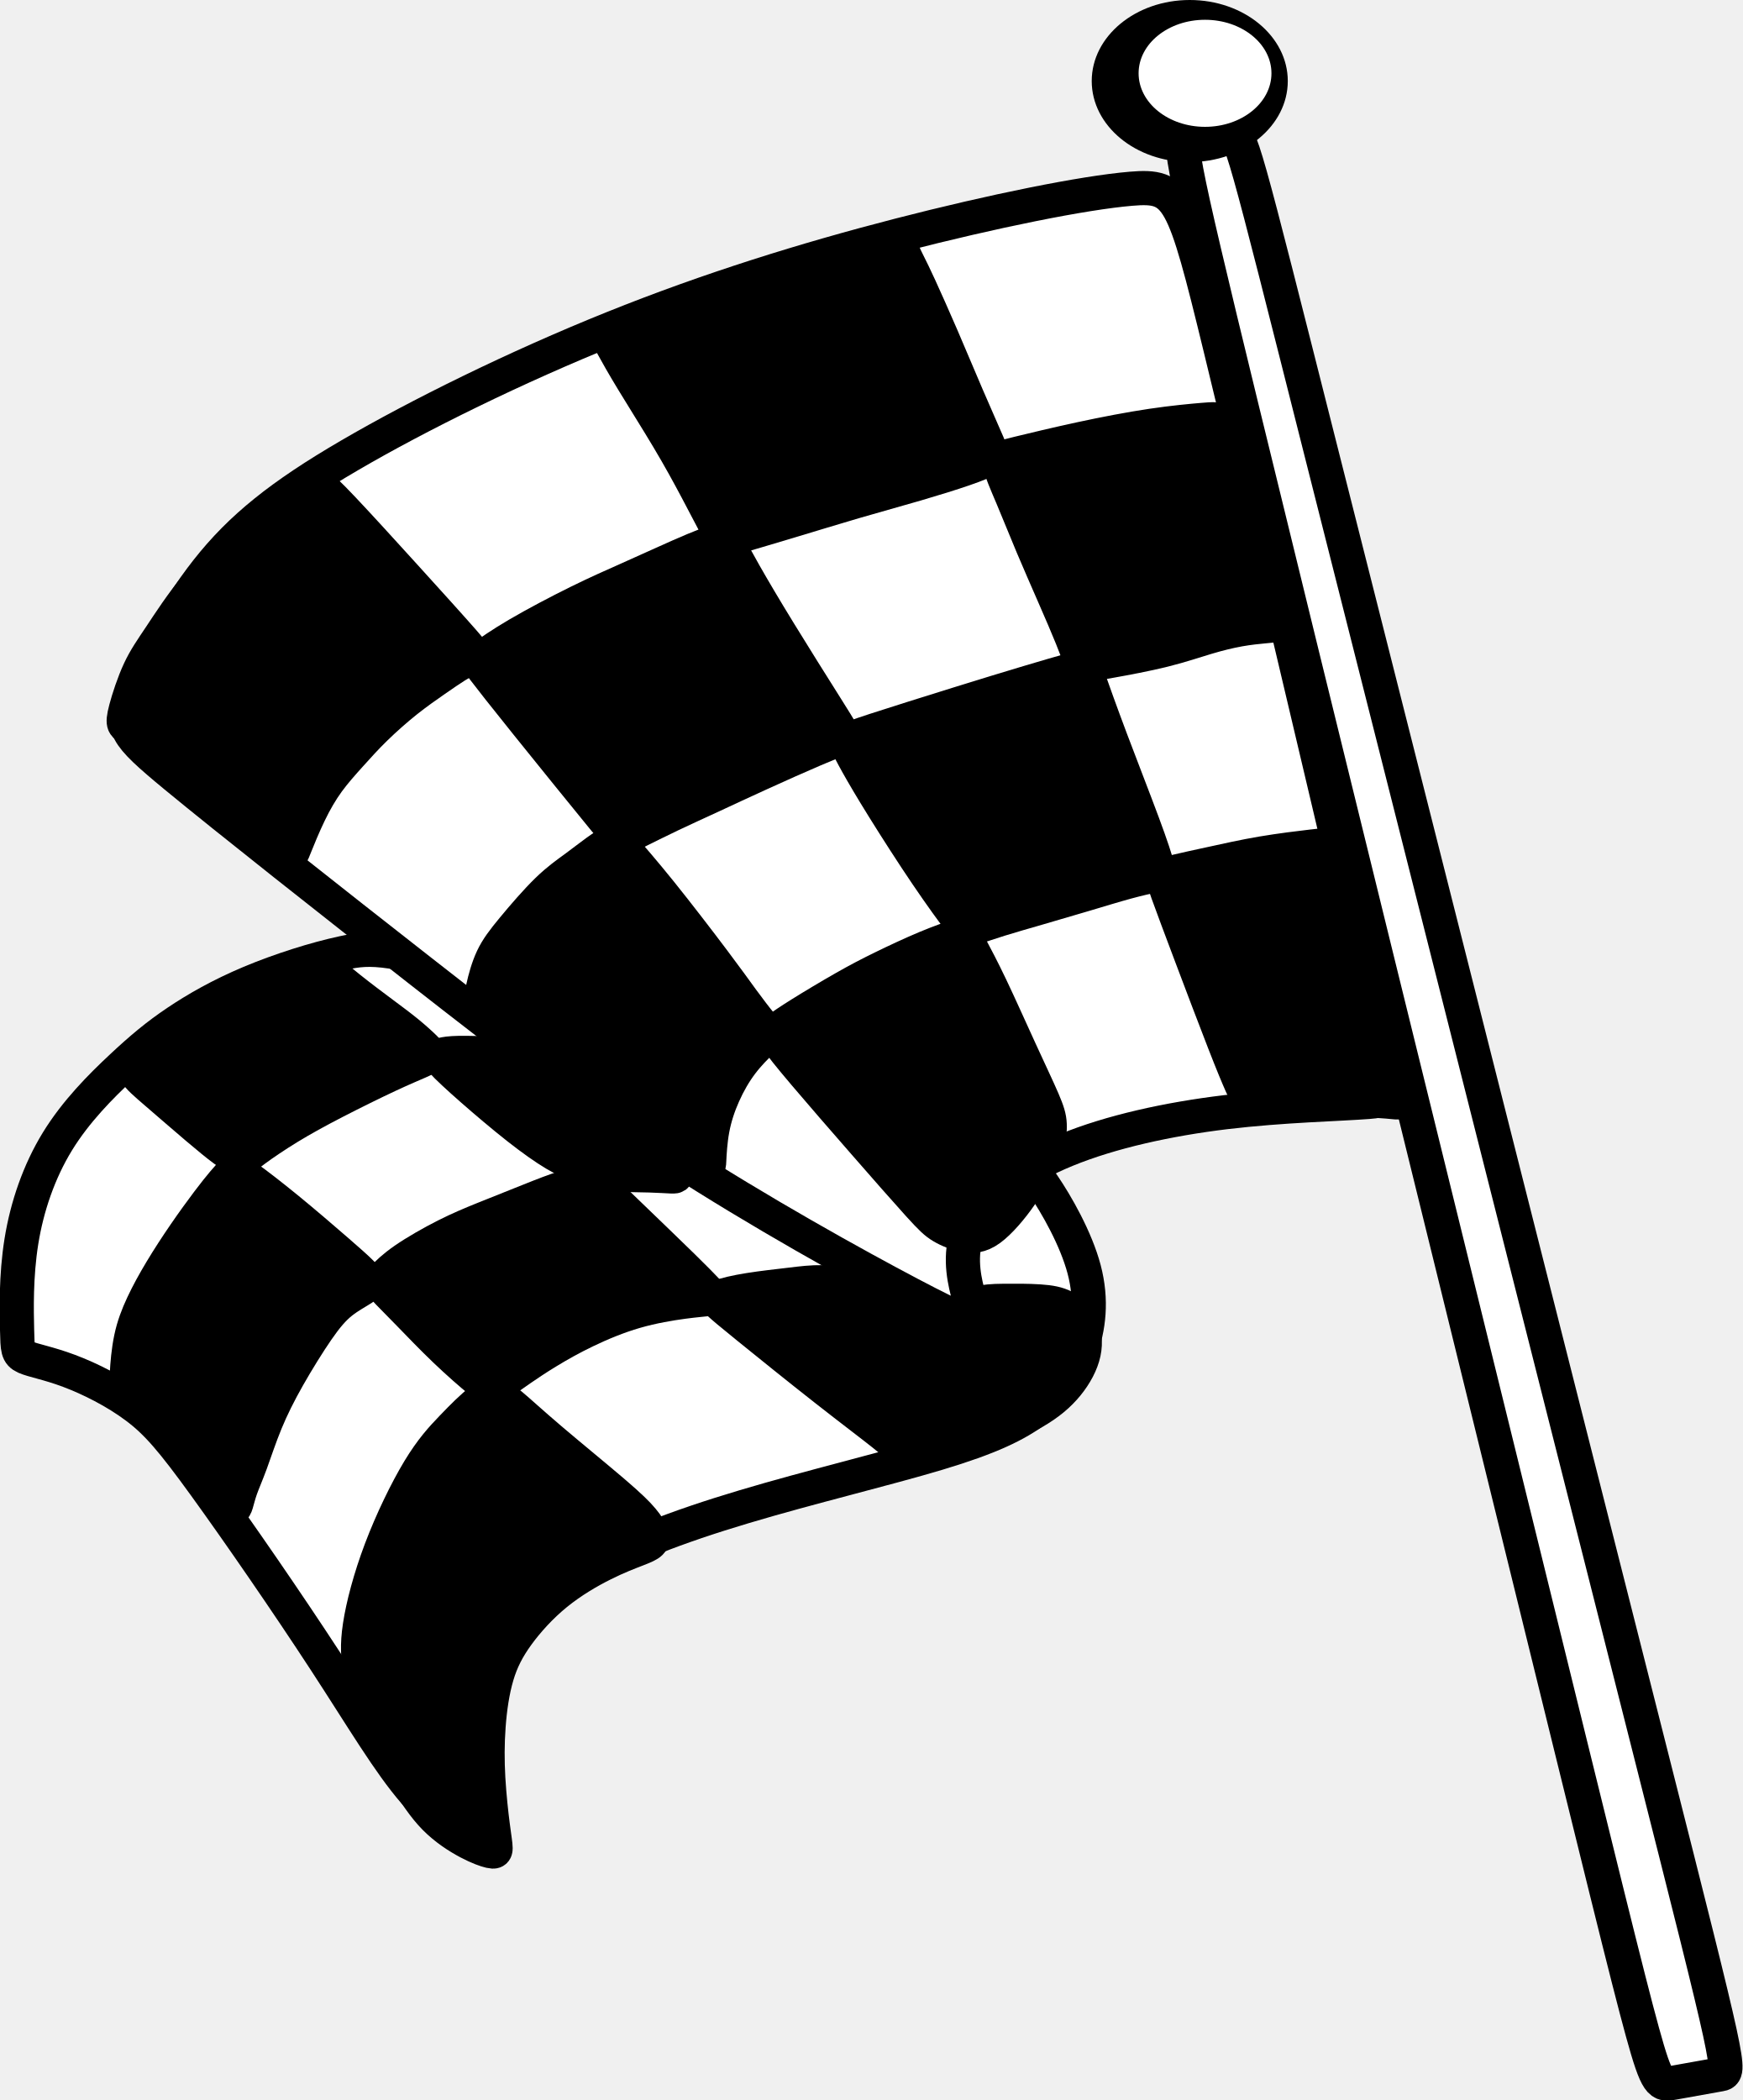
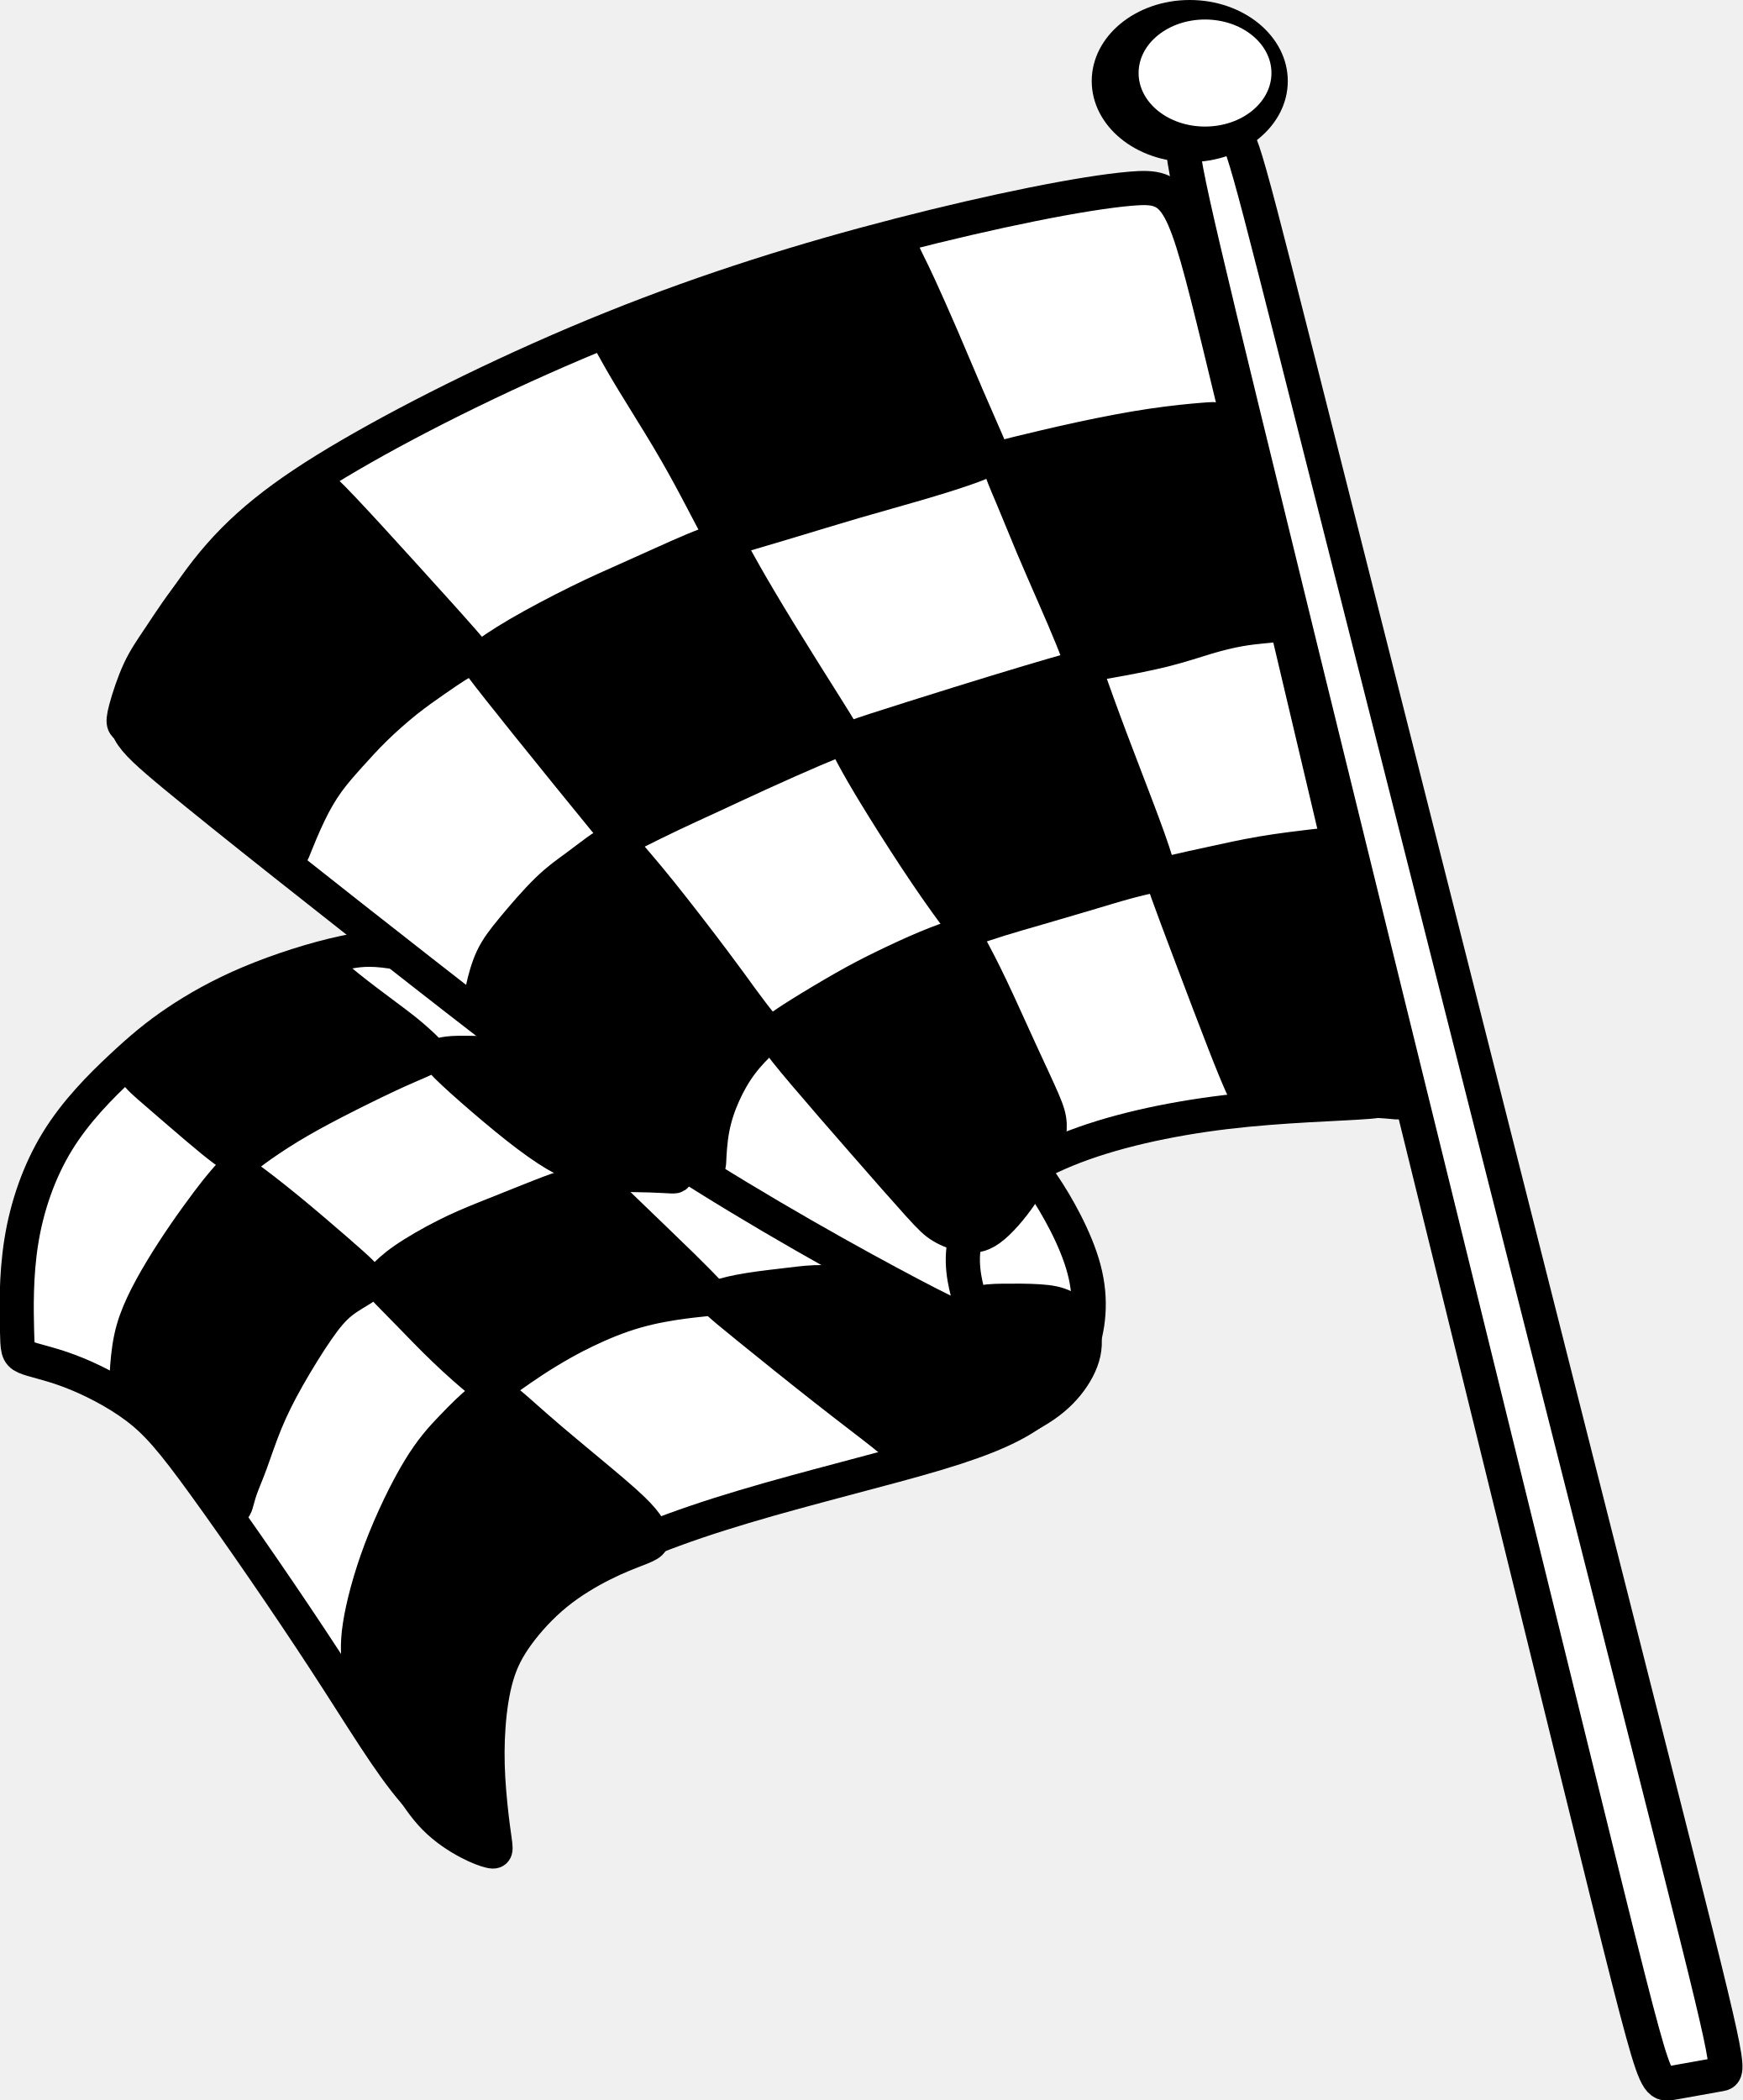
<svg xmlns="http://www.w3.org/2000/svg" version="1.1" baseProfile="full" width="50.997" height="61.456" viewBox="0 0 51.00 61.46" enable-background="new 0 0 51.00 61.46" xml:space="preserve">
  <g>
    <g>
-       <path fill="#FFFFFF" fill-opacity="1" stroke-linejoin="round" stroke="#000000" stroke-opacity="1" d="M 30.533,34.685C 30.911,35.239 31.49,36.245 31.729,37.151C 31.968,38.057 31.867,38.862 31.616,39.542C 31.364,40.221 30.961,40.775 30.357,41.24C 29.753,41.706 28.948,42.083 27.438,42.536C 25.928,42.989 23.714,43.518 21.776,44.097C 19.839,44.675 18.178,45.304 16.995,46.034C 15.812,46.764 15.108,47.594 14.667,48.462C 14.227,49.331 14.051,50.237 14.063,51.193C 14.076,52.149 14.277,53.156 14.353,53.659C 14.428,54.162 14.378,54.162 13.988,53.948C 13.598,53.734 12.868,53.307 12.126,52.451C 11.383,51.596 10.629,50.312 9.521,48.613C 8.414,46.915 6.955,44.801 5.998,43.48C 5.042,42.159 4.589,41.63 3.985,41.178C 3.381,40.724 2.626,40.347 2.022,40.121C 1.419,39.894 0.966,39.819 0.739,39.718C 0.513,39.617 0.513,39.492 0.5,38.925C 0.487,38.359 0.462,37.352 0.626,36.333C 0.789,35.314 1.142,34.283 1.683,33.402C 2.224,32.521 2.954,31.791 3.545,31.238C 4.136,30.684 4.589,30.306 5.168,29.916C 5.747,29.526 6.451,29.124 7.319,28.759C 8.188,28.394 9.219,28.067 10.037,27.891C 10.855,27.715 11.459,27.69 14.718,28.721C 17.977,29.753 23.89,31.842 26.935,32.936C 29.98,34.031 30.156,34.132 30.533,34.685 Z " />
-       <path fill="#000000" fill-opacity="1" stroke-linejoin="round" stroke="#000000" stroke-opacity="1" d="M 21.064,37.954C 21.206,37.891 21.533,37.815 21.928,37.752C 22.322,37.689 22.783,37.639 23.136,37.597C 23.488,37.555 23.731,37.522 24.1,37.526C 24.469,37.53 24.964,37.572 25.543,37.715C 26.122,37.857 26.784,38.1 27.233,38.251C 27.682,38.403 27.917,38.461 28.11,38.419C 28.303,38.377 28.454,38.235 28.638,38.159C 28.823,38.084 29.041,38.075 29.36,38.071C 29.678,38.067 30.098,38.067 30.416,38.088C 30.735,38.109 30.953,38.151 31.15,38.251C 31.348,38.352 31.524,38.511 31.633,38.742C 31.742,38.973 31.784,39.275 31.717,39.589C 31.649,39.904 31.473,40.231 31.234,40.525C 30.995,40.818 30.693,41.078 30.249,41.334C 29.804,41.59 29.217,41.841 28.613,42.047C 28.009,42.253 27.388,42.412 27.028,42.483C 26.667,42.555 26.566,42.538 26.449,42.462C 26.331,42.387 26.197,42.253 25.845,41.972C 25.493,41.691 24.922,41.263 24.163,40.667C 23.404,40.072 22.456,39.308 21.898,38.855C 21.34,38.403 21.173,38.26 21.068,38.163C 20.963,38.067 20.921,38.017 21.064,37.954 Z " />
-       <path fill="#000000" fill-opacity="1" stroke-linejoin="round" stroke="#000000" stroke-opacity="1" d="M 17.457,34.674C 17.65,34.804 17.968,35.114 18.451,35.58C 18.933,36.045 19.579,36.666 19.977,37.056C 20.376,37.446 20.527,37.606 20.636,37.719C 20.745,37.832 20.812,37.899 20.841,37.941C 20.871,37.983 20.862,38 20.737,38.017C 20.611,38.033 20.367,38.05 19.99,38.1C 19.613,38.151 19.101,38.235 18.593,38.382C 18.086,38.528 17.583,38.738 17.146,38.948C 16.71,39.157 16.341,39.367 16.031,39.556C 15.72,39.745 15.469,39.912 15.238,40.072C 15.008,40.231 14.798,40.382 14.664,40.478C 14.529,40.575 14.471,40.617 14.408,40.625C 14.345,40.634 14.278,40.608 14.043,40.42C 13.808,40.231 13.405,39.879 13.024,39.514C 12.642,39.149 12.281,38.771 11.996,38.478C 11.711,38.184 11.501,37.975 11.367,37.836C 11.233,37.698 11.174,37.631 11.149,37.58C 11.124,37.53 11.132,37.496 11.229,37.387C 11.325,37.278 11.51,37.094 11.837,36.867C 12.164,36.641 12.634,36.372 13.04,36.167C 13.447,35.962 13.791,35.819 14.144,35.676C 14.496,35.534 14.857,35.391 15.234,35.24C 15.611,35.089 16.006,34.93 16.295,34.829C 16.584,34.728 16.769,34.686 16.891,34.665C 17.012,34.645 17.071,34.645 17.134,34.619C 17.197,34.594 17.264,34.544 17.457,34.674 Z " />
-       <path fill="#000000" fill-opacity="1" stroke-linejoin="round" stroke="#000000" stroke-opacity="1" d="M 12.94,31.063C 13.078,31.222 13.405,31.524 13.816,31.885C 14.227,32.245 14.722,32.665 15.154,33.005C 15.586,33.344 15.955,33.604 16.245,33.776C 16.534,33.948 16.744,34.032 16.928,34.095C 17.113,34.158 17.272,34.2 17.44,34.246C 17.608,34.292 17.784,34.343 18.061,34.368C 18.338,34.393 18.715,34.393 19.013,34.401C 19.311,34.41 19.529,34.426 19.663,34.431C 19.797,34.435 19.847,34.426 19.638,34.217C 19.428,34.007 18.958,33.596 18.317,33.093C 17.675,32.59 16.861,31.994 16.27,31.6C 15.679,31.205 15.309,31.013 15.075,30.92C 14.84,30.828 14.739,30.836 14.462,30.832C 14.185,30.828 13.732,30.811 13.443,30.815C 13.154,30.82 13.028,30.845 12.94,30.866C 12.852,30.887 12.802,30.903 12.94,31.063 Z " />
-       <path fill="#000000" fill-opacity="1" stroke-linejoin="round" stroke="#000000" stroke-opacity="1" d="M 9.61,28.433C 9.74,28.513 9.949,28.697 10.239,28.928C 10.528,29.159 10.897,29.436 11.195,29.658C 11.493,29.88 11.719,30.048 11.929,30.22C 12.139,30.392 12.332,30.568 12.445,30.681C 12.558,30.794 12.592,30.845 12.562,30.895C 12.533,30.945 12.441,30.996 12.26,31.075C 12.08,31.155 11.812,31.264 11.371,31.47C 10.931,31.675 10.319,31.977 9.799,32.245C 9.278,32.514 8.851,32.749 8.452,32.992C 8.054,33.235 7.685,33.487 7.458,33.655C 7.232,33.822 7.148,33.906 7.026,33.898C 6.905,33.889 6.745,33.789 6.552,33.646C 6.359,33.504 6.133,33.319 5.772,33.013C 5.412,32.707 4.917,32.279 4.577,31.985C 4.237,31.692 4.053,31.533 3.986,31.407C 3.918,31.281 3.969,31.189 4.707,30.769C 5.445,30.35 6.871,29.603 7.731,29.163C 8.591,28.723 8.884,28.588 9.065,28.513C 9.245,28.437 9.312,28.421 9.371,28.399C 9.429,28.379 9.48,28.353 9.61,28.433 Z " />
-       <path fill="#000000" fill-opacity="1" stroke-linejoin="round" stroke="#000000" stroke-opacity="1" d="M 3.793,40.759C 3.709,40.617 3.7,40.474 3.713,40.202C 3.726,39.929 3.759,39.526 3.835,39.17C 3.91,38.813 4.028,38.503 4.179,38.18C 4.33,37.857 4.514,37.522 4.724,37.173C 4.933,36.825 5.168,36.465 5.407,36.117C 5.646,35.768 5.89,35.433 6.083,35.177C 6.276,34.921 6.418,34.745 6.531,34.611C 6.645,34.477 6.728,34.384 6.783,34.334C 6.838,34.284 6.863,34.276 6.905,34.28C 6.947,34.284 7.005,34.301 7.253,34.477C 7.5,34.653 7.936,34.988 8.423,35.387C 8.909,35.785 9.446,36.247 9.828,36.578C 10.21,36.909 10.436,37.111 10.57,37.245C 10.704,37.379 10.746,37.446 10.759,37.505C 10.772,37.564 10.755,37.614 10.616,37.706C 10.478,37.798 10.218,37.933 9.987,38.117C 9.757,38.302 9.555,38.536 9.291,38.918C 9.027,39.3 8.7,39.828 8.431,40.302C 8.163,40.776 7.953,41.196 7.777,41.623C 7.601,42.051 7.458,42.487 7.337,42.819C 7.215,43.15 7.114,43.377 7.047,43.565C 6.98,43.754 6.947,43.905 6.917,44.001C 6.888,44.098 6.863,44.14 6.825,44.148C 6.787,44.157 6.737,44.132 6.481,43.838C 6.225,43.544 5.764,42.982 5.349,42.496C 4.933,42.009 4.564,41.598 4.3,41.321C 4.036,41.045 3.877,40.902 3.793,40.759 Z " />
-       <path fill="#000000" fill-opacity="1" stroke-linejoin="round" stroke="#000000" stroke-opacity="1" d="M 14.345,54.176C 14.219,54.147 14.001,54.071 13.707,53.916C 13.414,53.761 13.045,53.526 12.726,53.203C 12.407,52.88 12.139,52.469 11.824,51.957C 11.51,51.446 11.149,50.834 10.922,50.301C 10.696,49.768 10.604,49.315 10.541,48.913C 10.478,48.51 10.444,48.158 10.533,47.579C 10.621,47 10.83,46.195 11.149,45.352C 11.468,44.509 11.896,43.628 12.26,43.024C 12.625,42.42 12.927,42.093 13.229,41.779C 13.531,41.464 13.833,41.162 14.047,41.003C 14.261,40.843 14.387,40.827 14.504,40.847C 14.622,40.868 14.731,40.927 14.961,41.12C 15.192,41.313 15.544,41.64 16.11,42.122C 16.677,42.605 17.457,43.242 17.952,43.666C 18.447,44.09 18.656,44.299 18.803,44.475C 18.95,44.651 19.034,44.794 19.072,44.903C 19.109,45.012 19.101,45.088 19.038,45.151C 18.975,45.214 18.858,45.264 18.631,45.352C 18.405,45.44 18.069,45.566 17.65,45.776C 17.23,45.985 16.727,46.279 16.278,46.644C 15.83,47.008 15.435,47.445 15.146,47.843C 14.857,48.242 14.672,48.602 14.542,49.043C 14.412,49.483 14.336,50.003 14.299,50.515C 14.261,51.026 14.261,51.53 14.29,52.045C 14.32,52.561 14.378,53.09 14.425,53.446C 14.471,53.803 14.504,53.987 14.504,54.088C 14.504,54.189 14.471,54.205 14.345,54.176 Z " />
+       <path fill="#FFFFFF" fill-opacity="1" stroke-linejoin="round" stroke="#000000" stroke-opacity="1" d="M 30.532,34.683C 30.909,35.237 31.488,36.243 31.727,37.149C 31.966,38.055 31.865,38.861 31.614,39.54C 31.362,40.219 30.959,40.773 30.355,41.238C 29.751,41.704 28.946,42.081 27.436,42.534C 25.926,42.987 23.712,43.516 21.774,44.095C 19.837,44.673 18.176,45.303 16.993,46.032C 15.81,46.762 15.106,47.592 14.665,48.461C 14.225,49.329 14.049,50.235 14.062,51.191C 14.074,52.147 14.275,53.154 14.351,53.657C 14.426,54.16 14.376,54.16 13.986,53.946C 13.596,53.733 12.866,53.305 12.124,52.449C 11.382,51.594 10.627,50.31 9.519,48.612C 8.412,46.913 6.953,44.799 5.996,43.478C 5.04,42.157 4.587,41.629 3.983,41.175C 3.379,40.722 2.624,40.345 2.02,40.119C 1.416,39.892 0.963,39.817 0.737,39.716C 0.511,39.615 0.511,39.49 0.498,38.923C 0.485,38.357 0.46,37.351 0.624,36.331C 0.787,35.312 1.14,34.281 1.681,33.4C 2.222,32.519 2.951,31.789 3.543,31.236C 4.134,30.682 4.587,30.305 5.166,29.914C 5.745,29.524 6.449,29.122 7.317,28.757C 8.186,28.392 9.217,28.065 10.035,27.889C 10.853,27.713 11.457,27.688 14.716,28.719C 17.974,29.751 23.888,31.84 26.933,32.934C 29.978,34.029 30.154,34.13 30.532,34.683 Z " />
+       <path fill="#000000" fill-opacity="1" stroke-linejoin="round" stroke="#000000" stroke-opacity="1" d="M 21.062,37.952C 21.204,37.889 21.531,37.813 21.926,37.75C 22.32,37.687 22.781,37.637 23.134,37.595C 23.486,37.553 23.729,37.52 24.098,37.524C 24.467,37.528 24.962,37.57 25.541,37.712C 26.12,37.855 26.782,38.099 27.231,38.249C 27.68,38.401 27.915,38.459 28.108,38.417C 28.301,38.375 28.452,38.233 28.636,38.157C 28.821,38.082 29.039,38.073 29.358,38.069C 29.676,38.065 30.096,38.065 30.414,38.086C 30.733,38.107 30.951,38.149 31.148,38.249C 31.346,38.35 31.522,38.509 31.631,38.74C 31.74,38.971 31.782,39.273 31.715,39.587C 31.648,39.902 31.471,40.229 31.232,40.523C 30.993,40.816 30.691,41.076 30.247,41.332C 29.802,41.588 29.215,41.84 28.611,42.045C 28.007,42.251 27.386,42.41 27.026,42.481C 26.665,42.553 26.564,42.536 26.447,42.46C 26.329,42.385 26.195,42.251 25.843,41.97C 25.491,41.689 24.92,41.261 24.161,40.665C 23.402,40.07 22.454,39.306 21.896,38.853C 21.338,38.401 21.171,38.258 21.066,38.161C 20.961,38.065 20.919,38.014 21.062,37.952 Z " />
+       <path fill="#000000" fill-opacity="1" stroke-linejoin="round" stroke="#000000" stroke-opacity="1" d="M 17.455,34.672C 17.648,34.802 17.966,35.112 18.449,35.578C 18.931,36.043 19.577,36.664 19.976,37.054C 20.374,37.444 20.525,37.604 20.634,37.717C 20.743,37.83 20.81,37.897 20.839,37.939C 20.869,37.981 20.86,37.998 20.735,38.014C 20.609,38.031 20.366,38.048 19.988,38.099C 19.61,38.149 19.099,38.233 18.591,38.38C 18.084,38.526 17.581,38.736 17.145,38.946C 16.708,39.155 16.339,39.365 16.029,39.554C 15.719,39.743 15.467,39.91 15.236,40.07C 15.005,40.229 14.796,40.38 14.662,40.476C 14.527,40.573 14.469,40.615 14.406,40.623C 14.343,40.632 14.276,40.607 14.041,40.418C 13.806,40.229 13.403,39.877 13.022,39.512C 12.64,39.147 12.279,38.769 11.994,38.476C 11.709,38.182 11.499,37.973 11.365,37.834C 11.231,37.696 11.172,37.629 11.147,37.578C 11.122,37.528 11.13,37.495 11.227,37.385C 11.323,37.276 11.508,37.092 11.835,36.865C 12.162,36.639 12.632,36.37 13.039,36.165C 13.445,35.96 13.789,35.817 14.142,35.674C 14.494,35.532 14.854,35.389 15.232,35.238C 15.609,35.087 16.004,34.928 16.293,34.827C 16.582,34.726 16.767,34.684 16.889,34.663C 17.01,34.642 17.069,34.642 17.132,34.617C 17.195,34.592 17.262,34.542 17.455,34.672 Z " />
+       <path fill="#000000" fill-opacity="1" stroke-linejoin="round" stroke="#000000" stroke-opacity="1" d="M 12.938,31.061C 13.076,31.22 13.403,31.522 13.814,31.883C 14.225,32.243 14.72,32.663 15.152,33.003C 15.584,33.342 15.953,33.602 16.243,33.774C 16.532,33.946 16.742,34.03 16.926,34.093C 17.111,34.156 17.27,34.198 17.438,34.244C 17.606,34.29 17.782,34.341 18.059,34.366C 18.336,34.391 18.713,34.391 19.011,34.399C 19.309,34.408 19.527,34.424 19.661,34.429C 19.795,34.433 19.845,34.424 19.636,34.215C 19.426,34.005 18.956,33.594 18.315,33.091C 17.673,32.587 16.859,31.992 16.268,31.598C 15.677,31.203 15.307,31.011 15.073,30.918C 14.838,30.826 14.737,30.834 14.46,30.83C 14.184,30.826 13.73,30.809 13.441,30.813C 13.152,30.817 13.026,30.843 12.938,30.864C 12.85,30.885 12.799,30.901 12.938,31.061 Z " />
+       <path fill="#000000" fill-opacity="1" stroke-linejoin="round" stroke="#000000" stroke-opacity="1" d="M 9.608,28.431C 9.738,28.511 9.947,28.695 10.237,28.926C 10.526,29.157 10.895,29.433 11.193,29.656C 11.491,29.878 11.717,30.046 11.927,30.218C 12.137,30.39 12.33,30.566 12.443,30.679C 12.556,30.792 12.59,30.843 12.56,30.893C 12.531,30.944 12.439,30.994 12.258,31.073C 12.078,31.153 11.81,31.262 11.369,31.468C 10.929,31.673 10.317,31.975 9.797,32.243C 9.276,32.512 8.849,32.747 8.45,32.99C 8.052,33.233 7.683,33.485 7.456,33.653C 7.23,33.821 7.146,33.904 7.024,33.896C 6.903,33.888 6.743,33.787 6.55,33.644C 6.357,33.502 6.131,33.317 5.77,33.011C 5.41,32.705 4.915,32.277 4.575,31.983C 4.235,31.69 4.051,31.531 3.984,31.405C 3.916,31.279 3.967,31.187 4.705,30.767C 5.443,30.348 6.869,29.601 7.729,29.161C 8.589,28.721 8.882,28.586 9.063,28.511C 9.243,28.435 9.31,28.419 9.369,28.398C 9.427,28.377 9.478,28.351 9.608,28.431 Z " />
+       <path fill="#000000" fill-opacity="1" stroke-linejoin="round" stroke="#000000" stroke-opacity="1" d="M 3.791,40.757C 3.707,40.615 3.698,40.472 3.711,40.2C 3.724,39.927 3.757,39.524 3.833,39.168C 3.908,38.811 4.026,38.501 4.176,38.178C 4.327,37.855 4.512,37.52 4.722,37.172C 4.931,36.823 5.166,36.463 5.405,36.115C 5.644,35.767 5.888,35.431 6.081,35.175C 6.273,34.919 6.416,34.743 6.529,34.609C 6.643,34.475 6.726,34.382 6.781,34.332C 6.835,34.282 6.861,34.274 6.903,34.278C 6.945,34.282 7.003,34.299 7.251,34.475C 7.498,34.651 7.934,34.986 8.421,35.385C 8.907,35.783 9.444,36.245 9.826,36.576C 10.207,36.907 10.434,37.109 10.568,37.243C 10.702,37.377 10.744,37.444 10.757,37.503C 10.77,37.562 10.753,37.612 10.614,37.704C 10.476,37.797 10.216,37.931 9.985,38.115C 9.755,38.3 9.553,38.535 9.289,38.916C 9.025,39.298 8.698,39.826 8.429,40.3C 8.161,40.774 7.951,41.194 7.775,41.621C 7.599,42.049 7.456,42.486 7.335,42.817C 7.213,43.148 7.112,43.375 7.045,43.563C 6.978,43.752 6.945,43.903 6.915,43.999C 6.886,44.096 6.861,44.138 6.823,44.146C 6.785,44.155 6.735,44.13 6.479,43.836C 6.223,43.542 5.762,42.98 5.347,42.494C 4.931,42.007 4.562,41.596 4.298,41.319C 4.034,41.043 3.875,40.9 3.791,40.757 Z " />
+       <path fill="#000000" fill-opacity="1" stroke-linejoin="round" stroke="#000000" stroke-opacity="1" d="M 14.343,54.174C 14.217,54.145 13.999,54.069 13.705,53.914C 13.412,53.759 13.043,53.524 12.724,53.201C 12.405,52.878 12.137,52.467 11.822,51.956C 11.508,51.444 11.147,50.832 10.921,50.299C 10.694,49.766 10.602,49.313 10.539,48.911C 10.476,48.508 10.442,48.156 10.53,47.577C 10.619,46.998 10.828,46.193 11.147,45.35C 11.466,44.507 11.893,43.626 12.258,43.022C 12.623,42.418 12.925,42.091 13.227,41.777C 13.529,41.462 13.831,41.16 14.045,41.001C 14.259,40.841 14.385,40.825 14.502,40.846C 14.62,40.867 14.729,40.925 14.959,41.118C 15.19,41.311 15.542,41.638 16.108,42.12C 16.675,42.603 17.455,43.24 17.95,43.664C 18.445,44.087 18.654,44.297 18.801,44.473C 18.948,44.65 19.032,44.792 19.07,44.901C 19.107,45.01 19.099,45.086 19.036,45.149C 18.973,45.212 18.856,45.262 18.629,45.35C 18.403,45.438 18.067,45.564 17.648,45.774C 17.228,45.983 16.725,46.277 16.276,46.642C 15.828,47.007 15.433,47.443 15.144,47.841C 14.854,48.24 14.67,48.6 14.54,49.041C 14.41,49.481 14.334,50.001 14.297,50.513C 14.259,51.025 14.259,51.528 14.288,52.044C 14.318,52.559 14.376,53.088 14.422,53.444C 14.469,53.801 14.502,53.986 14.502,54.086C 14.502,54.187 14.469,54.204 14.343,54.174 Z " />
    </g>
    <g>
-       <path fill="#FFFFFF" fill-opacity="1" stroke-linejoin="round" stroke="#000000" stroke-opacity="1" d="M 33.1,5.524C 31.708,5.641 29.057,6.178 26.323,6.883C 23.588,7.588 20.77,8.46 17.935,9.601C 15.099,10.741 12.248,12.15 10.234,13.325C 8.221,14.499 7.047,15.439 6.057,16.697C 5.067,17.955 4.262,19.532 3.893,20.404C 3.524,21.277 3.591,21.445 5.134,22.72C 6.678,23.994 9.698,26.377 12.315,28.424C 14.932,30.47 17.146,32.181 19.679,33.825C 22.212,35.469 25.064,37.046 26.625,37.868C 28.185,38.69 28.453,38.758 28.504,38.623C 28.554,38.489 28.386,38.154 28.269,37.617C 28.151,37.08 28.084,36.342 28.52,35.62C 28.956,34.899 29.896,34.194 31.204,33.658C 32.513,33.121 34.191,32.752 35.868,32.55C 37.546,32.349 39.224,32.316 40.062,32.248C 40.901,32.181 40.901,32.081 39.878,27.702C 38.854,23.323 36.808,14.667 35.717,10.188C 34.627,5.709 34.493,5.407 33.1,5.524 Z " />
-       <path fill="#000000" fill-opacity="1" stroke-linejoin="round" stroke="#000000" stroke-opacity="1" d="M 25.964,7.425C 25.539,7.532 24.706,7.76 23.899,7.981C 23.092,8.202 22.312,8.415 21.613,8.62C 20.915,8.824 20.299,9.019 19.679,9.233C 19.059,9.447 18.437,9.68 18.131,9.809C 17.826,9.938 17.839,9.963 17.94,10.145C 18.04,10.328 18.229,10.668 18.525,11.155C 18.82,11.643 19.223,12.278 19.556,12.838C 19.89,13.398 20.154,13.882 20.396,14.338C 20.638,14.795 20.859,15.222 20.988,15.464C 21.116,15.707 21.154,15.763 21.173,15.792C 21.192,15.82 21.192,15.82 21.503,15.729C 21.815,15.638 22.438,15.455 23.076,15.263C 23.715,15.071 24.369,14.87 25.004,14.684C 25.64,14.499 26.256,14.329 26.807,14.169C 27.357,14.008 27.842,13.857 28.207,13.731C 28.571,13.606 28.817,13.505 28.933,13.426C 29.049,13.348 29.037,13.291 28.911,12.995C 28.785,12.7 28.546,12.165 28.301,11.596C 28.056,11.026 27.804,10.422 27.559,9.853C 27.313,9.284 27.074,8.749 26.914,8.4C 26.753,8.05 26.672,7.887 26.615,7.774C 26.558,7.661 26.527,7.598 26.498,7.536C 26.47,7.473 26.445,7.412 26.425,7.373C 26.404,7.335 26.389,7.319 25.964,7.425 Z " />
-       <path fill="#000000" fill-opacity="1" stroke-linejoin="round" stroke="#000000" stroke-opacity="1" d="M 13.877,19.224C 13.915,19.199 13.915,19.174 13.563,18.771C 13.21,18.368 12.506,17.588 11.826,16.84C 11.147,16.091 10.492,15.374 10.046,14.902C 9.599,14.43 9.36,14.204 9.222,14.128C 9.083,14.053 9.046,14.128 8.75,14.373C 8.454,14.619 7.901,15.034 7.341,15.524C 6.781,16.015 6.215,16.581 5.762,17.129C 5.309,17.676 4.969,18.204 4.705,18.601C 4.441,18.997 4.252,19.262 4.082,19.626C 3.912,19.991 3.761,20.457 3.686,20.74C 3.61,21.023 3.61,21.124 3.635,21.186C 3.66,21.249 3.711,21.274 4.472,21.885C 5.233,22.495 6.705,23.69 7.498,24.32C 8.291,24.949 8.404,25.012 8.467,25.024C 8.53,25.037 8.542,24.999 8.63,24.779C 8.718,24.558 8.882,24.156 9.052,23.804C 9.222,23.451 9.398,23.149 9.599,22.872C 9.801,22.596 10.027,22.344 10.254,22.092C 10.48,21.841 10.706,21.589 10.983,21.319C 11.26,21.048 11.587,20.759 11.895,20.513C 12.204,20.268 12.493,20.067 12.738,19.897C 12.984,19.727 13.185,19.588 13.336,19.494C 13.487,19.4 13.588,19.349 13.676,19.312C 13.764,19.274 13.839,19.249 13.877,19.224 Z " />
-       <path fill="#000000" fill-opacity="1" stroke-linejoin="round" stroke="#000000" stroke-opacity="1" d="M 18.221,24.516C 18.155,24.544 18.149,24.55 17.636,23.925C 17.123,23.299 16.104,22.04 15.409,21.175C 14.714,20.31 14.343,19.838 14.16,19.596C 13.978,19.354 13.984,19.342 14.151,19.219C 14.318,19.096 14.645,18.863 15.154,18.565C 15.664,18.266 16.356,17.901 16.931,17.618C 17.507,17.335 17.966,17.133 18.363,16.957C 18.759,16.781 19.093,16.63 19.413,16.485C 19.734,16.341 20.042,16.202 20.307,16.092C 20.571,15.982 20.791,15.9 20.933,15.844C 21.074,15.787 21.137,15.756 21.172,15.743C 21.206,15.731 21.213,15.737 21.297,15.894C 21.382,16.051 21.546,16.36 21.794,16.797C 22.043,17.234 22.376,17.8 22.811,18.508C 23.245,19.216 23.779,20.065 24.11,20.59C 24.44,21.116 24.566,21.317 24.629,21.43C 24.692,21.543 24.692,21.569 24.581,21.622C 24.471,21.675 24.251,21.757 23.823,21.94C 23.396,22.122 22.76,22.405 22.229,22.648C 21.697,22.89 21.269,23.091 20.848,23.286C 20.426,23.481 20.011,23.67 19.627,23.852C 19.244,24.035 18.891,24.211 18.715,24.299C 18.539,24.387 18.539,24.387 18.476,24.412C 18.413,24.437 18.287,24.488 18.221,24.516 Z " />
-       <path fill="#000000" fill-opacity="1" stroke-linejoin="round" stroke="#000000" stroke-opacity="1" d="M 18.004,24.585C 18.023,24.582 18.036,24.588 18.237,24.815C 18.438,25.041 18.828,25.488 19.335,26.117C 19.841,26.746 20.464,27.558 20.882,28.114C 21.301,28.671 21.515,28.973 21.722,29.256C 21.93,29.539 22.131,29.804 22.27,29.97C 22.408,30.137 22.483,30.206 22.49,30.26C 22.496,30.313 22.433,30.351 22.285,30.486C 22.137,30.622 21.905,30.854 21.7,31.125C 21.496,31.395 21.32,31.703 21.175,32.028C 21.03,32.351 20.917,32.691 20.851,33.044C 20.785,33.396 20.766,33.761 20.756,33.971C 20.747,34.182 20.747,34.239 20.272,33.934C 19.797,33.629 18.847,32.962 17.768,32.197C 16.689,31.433 15.481,30.571 14.843,30.087C 14.204,29.602 14.135,29.495 14.107,29.376C 14.079,29.256 14.091,29.124 14.141,28.891C 14.192,28.659 14.28,28.325 14.415,28.039C 14.55,27.753 14.733,27.514 15.019,27.168C 15.305,26.822 15.695,26.369 16.019,26.054C 16.343,25.74 16.601,25.563 16.837,25.39C 17.073,25.217 17.287,25.047 17.466,24.919C 17.646,24.79 17.79,24.701 17.875,24.651C 17.96,24.601 17.985,24.588 18.004,24.585 Z " />
-       <path fill="#000000" fill-opacity="1" stroke-linejoin="round" stroke="#000000" stroke-opacity="1" d="M 28.192,27.372C 28.183,27.356 28.171,27.35 28.001,27.403C 27.831,27.457 27.504,27.57 27.104,27.737C 26.705,27.904 26.233,28.124 25.84,28.316C 25.447,28.508 25.132,28.671 24.717,28.907C 24.302,29.143 23.786,29.451 23.433,29.672C 23.081,29.892 22.892,30.024 22.779,30.109C 22.666,30.194 22.628,30.231 22.735,30.408C 22.842,30.584 23.094,30.898 23.55,31.436C 24.006,31.974 24.666,32.735 25.296,33.455C 25.925,34.176 26.522,34.855 26.887,35.258C 27.252,35.66 27.384,35.786 27.57,35.896C 27.755,36.007 27.994,36.101 28.227,36.145C 28.46,36.189 28.686,36.183 28.973,35.975C 29.259,35.767 29.605,35.358 29.853,35C 30.102,34.642 30.253,34.333 30.372,34.1C 30.492,33.868 30.58,33.71 30.64,33.518C 30.7,33.327 30.731,33.1 30.721,32.902C 30.712,32.704 30.662,32.534 30.517,32.197C 30.372,31.861 30.133,31.358 29.853,30.747C 29.573,30.137 29.253,29.42 28.995,28.879C 28.737,28.338 28.542,27.973 28.438,27.778C 28.334,27.583 28.322,27.558 28.299,27.529C 28.277,27.501 28.246,27.47 28.227,27.441C 28.208,27.413 28.202,27.388 28.192,27.372 Z " />
-       <path fill="#000000" fill-opacity="1" stroke-linejoin="round" stroke="#000000" stroke-opacity="1" d="M 31.703,19.533C 31.75,19.537 31.756,19.562 31.873,19.892C 31.989,20.222 32.216,20.858 32.514,21.65C 32.813,22.443 33.184,23.393 33.439,24.079C 33.694,24.765 33.832,25.186 33.88,25.397C 33.927,25.608 33.883,25.608 33.732,25.636C 33.581,25.664 33.323,25.721 32.977,25.815C 32.631,25.909 32.197,26.042 31.744,26.177C 31.291,26.312 30.819,26.45 30.394,26.573C 29.97,26.696 29.592,26.803 29.249,26.91C 28.907,27.017 28.598,27.124 28.441,27.174C 28.284,27.224 28.277,27.218 28.092,26.966C 27.906,26.715 27.541,26.218 27.123,25.601C 26.705,24.985 26.233,24.249 25.871,23.667C 25.509,23.085 25.258,22.657 25.091,22.358C 24.924,22.059 24.843,21.89 24.795,21.798C 24.748,21.707 24.736,21.695 24.808,21.657C 24.88,21.619 25.038,21.556 25.616,21.367C 26.195,21.179 27.195,20.864 28.035,20.603C 28.875,20.342 29.555,20.134 30.102,19.971C 30.649,19.807 31.064,19.688 31.316,19.618C 31.568,19.549 31.656,19.53 31.703,19.533 Z " />
-       <path fill="#000000" fill-opacity="1" stroke-linejoin="round" stroke="#000000" stroke-opacity="1" d="M 35.606,12.286C 35.575,12.264 35.506,12.264 35.198,12.289C 34.889,12.315 34.342,12.365 33.707,12.459C 33.071,12.554 32.348,12.692 31.634,12.846C 30.92,13 30.215,13.17 29.8,13.271C 29.385,13.371 29.259,13.403 29.275,13.592C 29.29,13.78 29.448,14.126 29.627,14.551C 29.806,14.976 30.008,15.479 30.215,15.973C 30.423,16.467 30.637,16.951 30.841,17.42C 31.046,17.888 31.241,18.341 31.369,18.659C 31.498,18.977 31.561,19.159 31.605,19.272C 31.649,19.386 31.675,19.43 31.694,19.452C 31.712,19.474 31.725,19.474 31.829,19.458C 31.933,19.442 32.127,19.411 32.53,19.338C 32.933,19.266 33.543,19.153 34.05,19.027C 34.556,18.901 34.959,18.763 35.317,18.656C 35.676,18.549 35.99,18.473 36.273,18.423C 36.556,18.373 36.808,18.348 36.981,18.332C 37.154,18.316 37.248,18.31 37.292,18.291C 37.337,18.272 37.33,18.241 37.063,17.306C 36.795,16.372 36.267,14.535 35.984,13.566C 35.701,12.598 35.663,12.497 35.647,12.425C 35.632,12.352 35.638,12.308 35.606,12.286 Z " />
-       <path fill="#000000" fill-opacity="1" stroke-linejoin="round" stroke="#000000" stroke-opacity="1" d="M 38.843,24.752C 38.79,24.733 38.708,24.739 38.381,24.777C 38.054,24.815 37.481,24.884 36.943,24.975C 36.406,25.066 35.902,25.18 35.471,25.274C 35.04,25.368 34.682,25.444 34.452,25.5C 34.222,25.557 34.122,25.595 34.078,25.648C 34.034,25.702 34.046,25.771 34.175,26.133C 34.304,26.494 34.55,27.149 34.864,27.982C 35.179,28.816 35.562,29.829 35.824,30.499C 36.085,31.169 36.223,31.496 36.33,31.738C 36.437,31.98 36.512,32.138 36.726,32.204C 36.94,32.27 37.292,32.245 37.695,32.229C 38.098,32.213 38.551,32.207 38.985,32.204C 39.419,32.201 39.834,32.201 40.164,32.213C 40.495,32.226 40.74,32.251 40.863,32.263L 40.985,32.263C 40.985,32.251 40.985,32.226 40.649,31.002C 40.312,29.778 39.639,27.356 39.299,26.133C 38.96,24.909 38.953,24.884 38.938,24.849C 38.922,24.815 38.897,24.771 38.843,24.752 Z " />
+       <path fill="#FFFFFF" fill-opacity="1" stroke-linejoin="round" stroke="#000000" stroke-opacity="1" d="M 33.098,5.522C 31.706,5.639 29.055,6.176 26.321,6.881C 23.586,7.585 20.768,8.458 17.933,9.599C 15.097,10.739 12.245,12.149 10.232,13.323C 8.219,14.497 7.045,15.437 6.055,16.695C 5.065,17.953 4.26,19.53 3.891,20.402C 3.522,21.275 3.589,21.442 5.132,22.718C 6.676,23.993 9.695,26.375 12.313,28.422C 14.93,30.468 17.144,32.179 19.677,33.823C 22.21,35.467 25.062,37.044 26.623,37.866C 28.183,38.688 28.451,38.755 28.502,38.621C 28.552,38.487 28.384,38.152 28.267,37.615C 28.149,37.078 28.082,36.34 28.518,35.618C 28.955,34.897 29.894,34.193 31.203,33.656C 32.511,33.119 34.189,32.75 35.866,32.548C 37.544,32.347 39.222,32.314 40.06,32.246C 40.899,32.179 40.899,32.079 39.876,27.7C 38.852,23.321 36.806,14.665 35.715,10.186C 34.625,5.706 34.491,5.404 33.098,5.522 Z " />
+       <path fill="#000000" fill-opacity="1" stroke-linejoin="round" stroke="#000000" stroke-opacity="1" d="M 25.962,7.423C 25.537,7.529 24.704,7.757 23.897,7.978C 23.09,8.199 22.31,8.413 21.612,8.618C 20.913,8.822 20.297,9.017 19.677,9.231C 19.057,9.445 18.435,9.678 18.129,9.807C 17.824,9.936 17.837,9.961 17.938,10.143C 18.038,10.326 18.227,10.665 18.523,11.153C 18.818,11.641 19.221,12.276 19.554,12.836C 19.888,13.396 20.152,13.88 20.394,14.336C 20.636,14.792 20.857,15.22 20.986,15.463C 21.115,15.705 21.152,15.761 21.171,15.79C 21.19,15.818 21.19,15.818 21.502,15.727C 21.813,15.635 22.436,15.453 23.074,15.261C 23.713,15.069 24.367,14.868 25.002,14.682C 25.638,14.497 26.254,14.327 26.805,14.166C 27.355,14.006 27.84,13.855 28.205,13.729C 28.57,13.603 28.815,13.503 28.931,13.424C 29.048,13.346 29.035,13.289 28.909,12.993C 28.783,12.697 28.544,12.163 28.299,11.593C 28.054,11.024 27.802,10.42 27.557,9.851C 27.311,9.281 27.072,8.747 26.912,8.398C 26.751,8.048 26.67,7.885 26.613,7.772C 26.556,7.658 26.525,7.595 26.497,7.533C 26.468,7.471 26.443,7.41 26.423,7.371C 26.402,7.333 26.387,7.317 25.962,7.423 Z " />
+       <path fill="#000000" fill-opacity="1" stroke-linejoin="round" stroke="#000000" stroke-opacity="1" d="M 13.875,19.222C 13.913,19.197 13.913,19.171 13.56,18.769C 13.208,18.366 12.504,17.586 11.824,16.837C 11.145,16.089 10.491,15.371 10.044,14.9C 9.597,14.428 9.358,14.201 9.22,14.126C 9.081,14.05 9.044,14.126 8.748,14.371C 8.452,14.617 7.899,15.032 7.339,15.523C 6.779,16.013 6.213,16.579 5.76,17.127C 5.307,17.674 4.967,18.203 4.703,18.599C 4.439,18.995 4.25,19.259 4.08,19.624C 3.91,19.989 3.759,20.455 3.684,20.738C 3.608,21.021 3.608,21.122 3.633,21.184C 3.658,21.247 3.709,21.273 4.47,21.883C 5.231,22.493 6.703,23.688 7.496,24.317C 8.289,24.947 8.402,25.009 8.465,25.022C 8.528,25.035 8.54,24.997 8.628,24.777C 8.716,24.556 8.88,24.154 9.05,23.802C 9.22,23.449 9.396,23.147 9.597,22.87C 9.798,22.594 10.025,22.342 10.251,22.09C 10.478,21.839 10.704,21.587 10.981,21.317C 11.258,21.046 11.585,20.757 11.893,20.511C 12.202,20.266 12.491,20.065 12.736,19.895C 12.982,19.725 13.183,19.587 13.334,19.492C 13.485,19.398 13.586,19.348 13.674,19.31C 13.762,19.272 13.837,19.247 13.875,19.222 Z " />
+       <path fill="#000000" fill-opacity="1" stroke-linejoin="round" stroke="#000000" stroke-opacity="1" d="M 18.219,24.514C 18.153,24.542 18.147,24.549 17.634,23.922C 17.121,23.297 16.102,22.038 15.407,21.174C 14.712,20.308 14.341,19.837 14.158,19.594C 13.976,19.352 13.982,19.34 14.149,19.217C 14.316,19.094 14.643,18.861 15.152,18.563C 15.662,18.264 16.354,17.899 16.93,17.616C 17.505,17.333 17.964,17.131 18.361,16.955C 18.757,16.779 19.09,16.628 19.411,16.483C 19.732,16.339 20.041,16.2 20.305,16.09C 20.569,15.98 20.789,15.898 20.931,15.842C 21.072,15.785 21.135,15.754 21.17,15.741C 21.204,15.728 21.211,15.735 21.296,15.892C 21.38,16.049 21.544,16.358 21.793,16.795C 22.041,17.232 22.375,17.798 22.808,18.506C 23.243,19.214 23.777,20.063 24.108,20.588C 24.438,21.114 24.564,21.315 24.627,21.428C 24.69,21.541 24.69,21.567 24.579,21.62C 24.469,21.674 24.249,21.755 23.821,21.938C 23.394,22.12 22.758,22.403 22.227,22.645C 21.695,22.888 21.267,23.089 20.846,23.284C 20.424,23.479 20.009,23.668 19.625,23.85C 19.241,24.033 18.889,24.209 18.713,24.297C 18.537,24.385 18.537,24.385 18.474,24.41C 18.411,24.435 18.285,24.486 18.219,24.514 Z " />
+       <path fill="#000000" fill-opacity="1" stroke-linejoin="round" stroke="#000000" stroke-opacity="1" d="M 18.002,24.583C 18.021,24.58 18.034,24.586 18.235,24.813C 18.436,25.039 18.826,25.486 19.333,26.115C 19.839,26.744 20.462,27.556 20.88,28.112C 21.299,28.669 21.513,28.971 21.72,29.254C 21.928,29.537 22.129,29.802 22.267,29.968C 22.406,30.135 22.481,30.204 22.488,30.258C 22.494,30.311 22.431,30.349 22.283,30.484C 22.135,30.619 21.903,30.852 21.698,31.123C 21.494,31.393 21.318,31.701 21.173,32.026C 21.028,32.349 20.915,32.689 20.849,33.041C 20.783,33.394 20.764,33.759 20.755,33.969C 20.745,34.18 20.745,34.237 20.27,33.932C 19.795,33.627 18.845,32.96 17.766,32.195C 16.687,31.431 15.479,30.569 14.841,30.085C 14.202,29.6 14.133,29.493 14.105,29.374C 14.076,29.254 14.089,29.122 14.139,28.889C 14.19,28.657 14.278,28.323 14.413,28.037C 14.548,27.751 14.731,27.512 15.017,27.166C 15.303,26.82 15.693,26.367 16.017,26.052C 16.341,25.738 16.599,25.561 16.835,25.388C 17.071,25.215 17.285,25.046 17.464,24.917C 17.644,24.788 17.788,24.7 17.873,24.649C 17.958,24.599 17.983,24.586 18.002,24.583 Z " />
+       <path fill="#000000" fill-opacity="1" stroke-linejoin="round" stroke="#000000" stroke-opacity="1" d="M 28.191,27.37C 28.181,27.354 28.169,27.348 27.999,27.401C 27.829,27.455 27.502,27.568 27.102,27.735C 26.703,27.902 26.231,28.122 25.838,28.314C 25.445,28.506 25.13,28.669 24.715,28.905C 24.299,29.141 23.784,29.449 23.431,29.67C 23.079,29.89 22.89,30.022 22.777,30.107C 22.664,30.192 22.626,30.229 22.733,30.405C 22.84,30.582 23.092,30.896 23.548,31.434C 24.004,31.972 24.664,32.733 25.294,33.453C 25.923,34.174 26.52,34.853 26.885,35.256C 27.25,35.659 27.382,35.784 27.568,35.894C 27.753,36.005 27.992,36.099 28.225,36.143C 28.458,36.187 28.684,36.181 28.971,35.973C 29.257,35.766 29.603,35.357 29.851,34.998C 30.1,34.639 30.251,34.331 30.37,34.098C 30.49,33.866 30.578,33.708 30.638,33.517C 30.698,33.325 30.729,33.098 30.72,32.9C 30.71,32.702 30.66,32.532 30.515,32.195C 30.37,31.859 30.131,31.355 29.851,30.745C 29.571,30.135 29.251,29.418 28.993,28.877C 28.735,28.336 28.54,27.971 28.436,27.776C 28.332,27.581 28.32,27.556 28.297,27.527C 28.276,27.499 28.244,27.468 28.225,27.439C 28.206,27.411 28.2,27.386 28.191,27.37 Z " />
+       <path fill="#000000" fill-opacity="1" stroke-linejoin="round" stroke="#000000" stroke-opacity="1" d="M 31.701,19.531C 31.748,19.535 31.754,19.56 31.871,19.89C 31.987,20.22 32.214,20.856 32.513,21.648C 32.811,22.441 33.182,23.391 33.437,24.077C 33.692,24.762 33.831,25.184 33.878,25.395C 33.925,25.605 33.881,25.605 33.73,25.634C 33.579,25.662 33.321,25.719 32.975,25.813C 32.629,25.907 32.195,26.039 31.742,26.175C 31.289,26.31 30.817,26.448 30.392,26.571C 29.968,26.694 29.59,26.801 29.247,26.908C 28.905,27.015 28.596,27.122 28.439,27.172C 28.282,27.222 28.276,27.216 28.09,26.964C 27.904,26.713 27.539,26.216 27.121,25.599C 26.703,24.983 26.231,24.247 25.869,23.665C 25.507,23.083 25.256,22.655 25.089,22.356C 24.922,22.057 24.84,21.887 24.793,21.796C 24.746,21.705 24.734,21.692 24.806,21.655C 24.878,21.617 25.036,21.554 25.614,21.365C 26.193,21.177 27.193,20.862 28.033,20.601C 28.873,20.34 29.553,20.132 30.1,19.969C 30.647,19.805 31.062,19.686 31.314,19.616C 31.566,19.547 31.654,19.528 31.701,19.531 Z " />
+       <path fill="#000000" fill-opacity="1" stroke-linejoin="round" stroke="#000000" stroke-opacity="1" d="M 35.605,12.284C 35.573,12.262 35.504,12.262 35.196,12.287C 34.887,12.312 34.34,12.363 33.705,12.457C 33.069,12.551 32.346,12.69 31.632,12.844C 30.918,12.998 30.213,13.168 29.798,13.269C 29.383,13.369 29.257,13.401 29.273,13.589C 29.288,13.778 29.446,14.124 29.625,14.549C 29.804,14.973 30.006,15.477 30.213,15.971C 30.421,16.465 30.635,16.949 30.839,17.418C 31.044,17.886 31.239,18.339 31.367,18.657C 31.497,18.975 31.559,19.157 31.603,19.27C 31.648,19.384 31.673,19.428 31.692,19.45C 31.71,19.472 31.723,19.472 31.827,19.456C 31.931,19.44 32.126,19.409 32.528,19.336C 32.931,19.264 33.541,19.151 34.047,19.025C 34.554,18.899 34.957,18.761 35.315,18.654C 35.674,18.547 35.988,18.471 36.271,18.421C 36.554,18.371 36.806,18.346 36.979,18.33C 37.152,18.314 37.246,18.308 37.291,18.289C 37.335,18.27 37.328,18.239 37.061,17.304C 36.794,16.37 36.265,14.533 35.982,13.564C 35.699,12.596 35.661,12.495 35.645,12.422C 35.63,12.35 35.636,12.306 35.605,12.284 Z " />
+       <path fill="#000000" fill-opacity="1" stroke-linejoin="round" stroke="#000000" stroke-opacity="1" d="M 38.841,24.75C 38.788,24.731 38.706,24.737 38.379,24.775C 38.052,24.813 37.479,24.882 36.941,24.973C 36.404,25.064 35.9,25.178 35.469,25.272C 35.038,25.366 34.68,25.442 34.45,25.498C 34.221,25.555 34.12,25.593 34.076,25.646C 34.032,25.7 34.044,25.769 34.173,26.131C 34.302,26.493 34.548,27.147 34.862,27.98C 35.177,28.814 35.56,29.827 35.822,30.497C 36.083,31.167 36.221,31.494 36.328,31.736C 36.435,31.978 36.511,32.136 36.724,32.202C 36.938,32.268 37.291,32.243 37.693,32.227C 38.096,32.211 38.549,32.205 38.983,32.202C 39.417,32.199 39.832,32.199 40.163,32.211C 40.493,32.224 40.738,32.249 40.861,32.261L 40.983,32.261C 40.983,32.249 40.983,32.224 40.647,31C 40.31,29.776 39.637,27.354 39.297,26.131C 38.958,24.907 38.951,24.882 38.936,24.847C 38.92,24.813 38.895,24.769 38.841,24.75 Z " />
    </g>
-     <path fill="#FFFFFF" fill-opacity="1" stroke-linejoin="round" stroke="#000000" stroke-opacity="1" d="M 44.508,45.163C 42.168,35.655 38.268,19.844 36.343,11.938C 34.417,4.032 34.468,4.032 34.795,4.007C 35.122,3.982 35.726,3.932 36.028,3.932C 36.33,3.932 36.33,3.982 38.721,13.444C 41.111,22.906 45.892,41.779 48.283,51.215C 50.673,60.652 50.673,60.652 50.343,60.71C 50.013,60.768 49.352,60.885 48.975,60.955C 48.597,61.026 48.503,61.051 48.066,59.462C 47.629,57.873 46.849,54.67 44.508,45.163 Z " />
+     <path fill="#FFFFFF" fill-opacity="1" stroke-linejoin="round" stroke="#000000" stroke-opacity="1" d="M 44.506,45.161C 42.166,35.653 38.266,19.842 36.341,11.936C 34.416,4.03 34.466,4.03 34.793,4.005C 35.12,3.98 35.724,3.93 36.026,3.93C 36.328,3.93 36.328,3.98 38.719,13.442C 41.109,22.903 45.891,41.777 48.281,51.213C 50.672,60.65 50.672,60.65 50.341,60.708C 50.011,60.766 49.351,60.883 48.973,60.953C 48.596,61.024 48.501,61.049 48.064,59.46C 47.627,57.871 46.847,54.668 44.506,45.161 Z " />
    <path fill="#000000" fill-opacity="1" stroke-width="0.2" stroke-linejoin="round" d="M 34.82,-0C 33.236,-0 31.951,1.062 31.951,2.372C 31.951,3.682 33.236,4.743 34.82,4.743C 36.404,4.743 37.689,3.682 37.689,2.372C 37.689,1.062 36.404,-0 34.82,-0 Z " />
-     <path fill="#FFFFFF" fill-opacity="1" stroke-width="0.2" stroke-linejoin="round" d="M 35.267,0.579C 34.193,0.579 33.323,1.28 33.323,2.145C 33.323,3.01 34.193,3.712 35.267,3.712C 36.34,3.712 37.211,3.01 37.211,2.145C 37.211,1.28 36.34,0.579 35.267,0.579 Z " />
+     <path fill="#FFFFFF" fill-opacity="1" stroke-width="0.2" stroke-linejoin="round" d="M 35.267,0.571C 34.193,0.571 33.323,1.272 33.323,2.137C 33.323,3.002 34.193,3.704 35.267,3.704C 36.34,3.704 37.211,3.002 37.211,2.137C 37.211,1.272 36.34,0.571 35.267,0.571 Z " />
  </g>
</svg>
